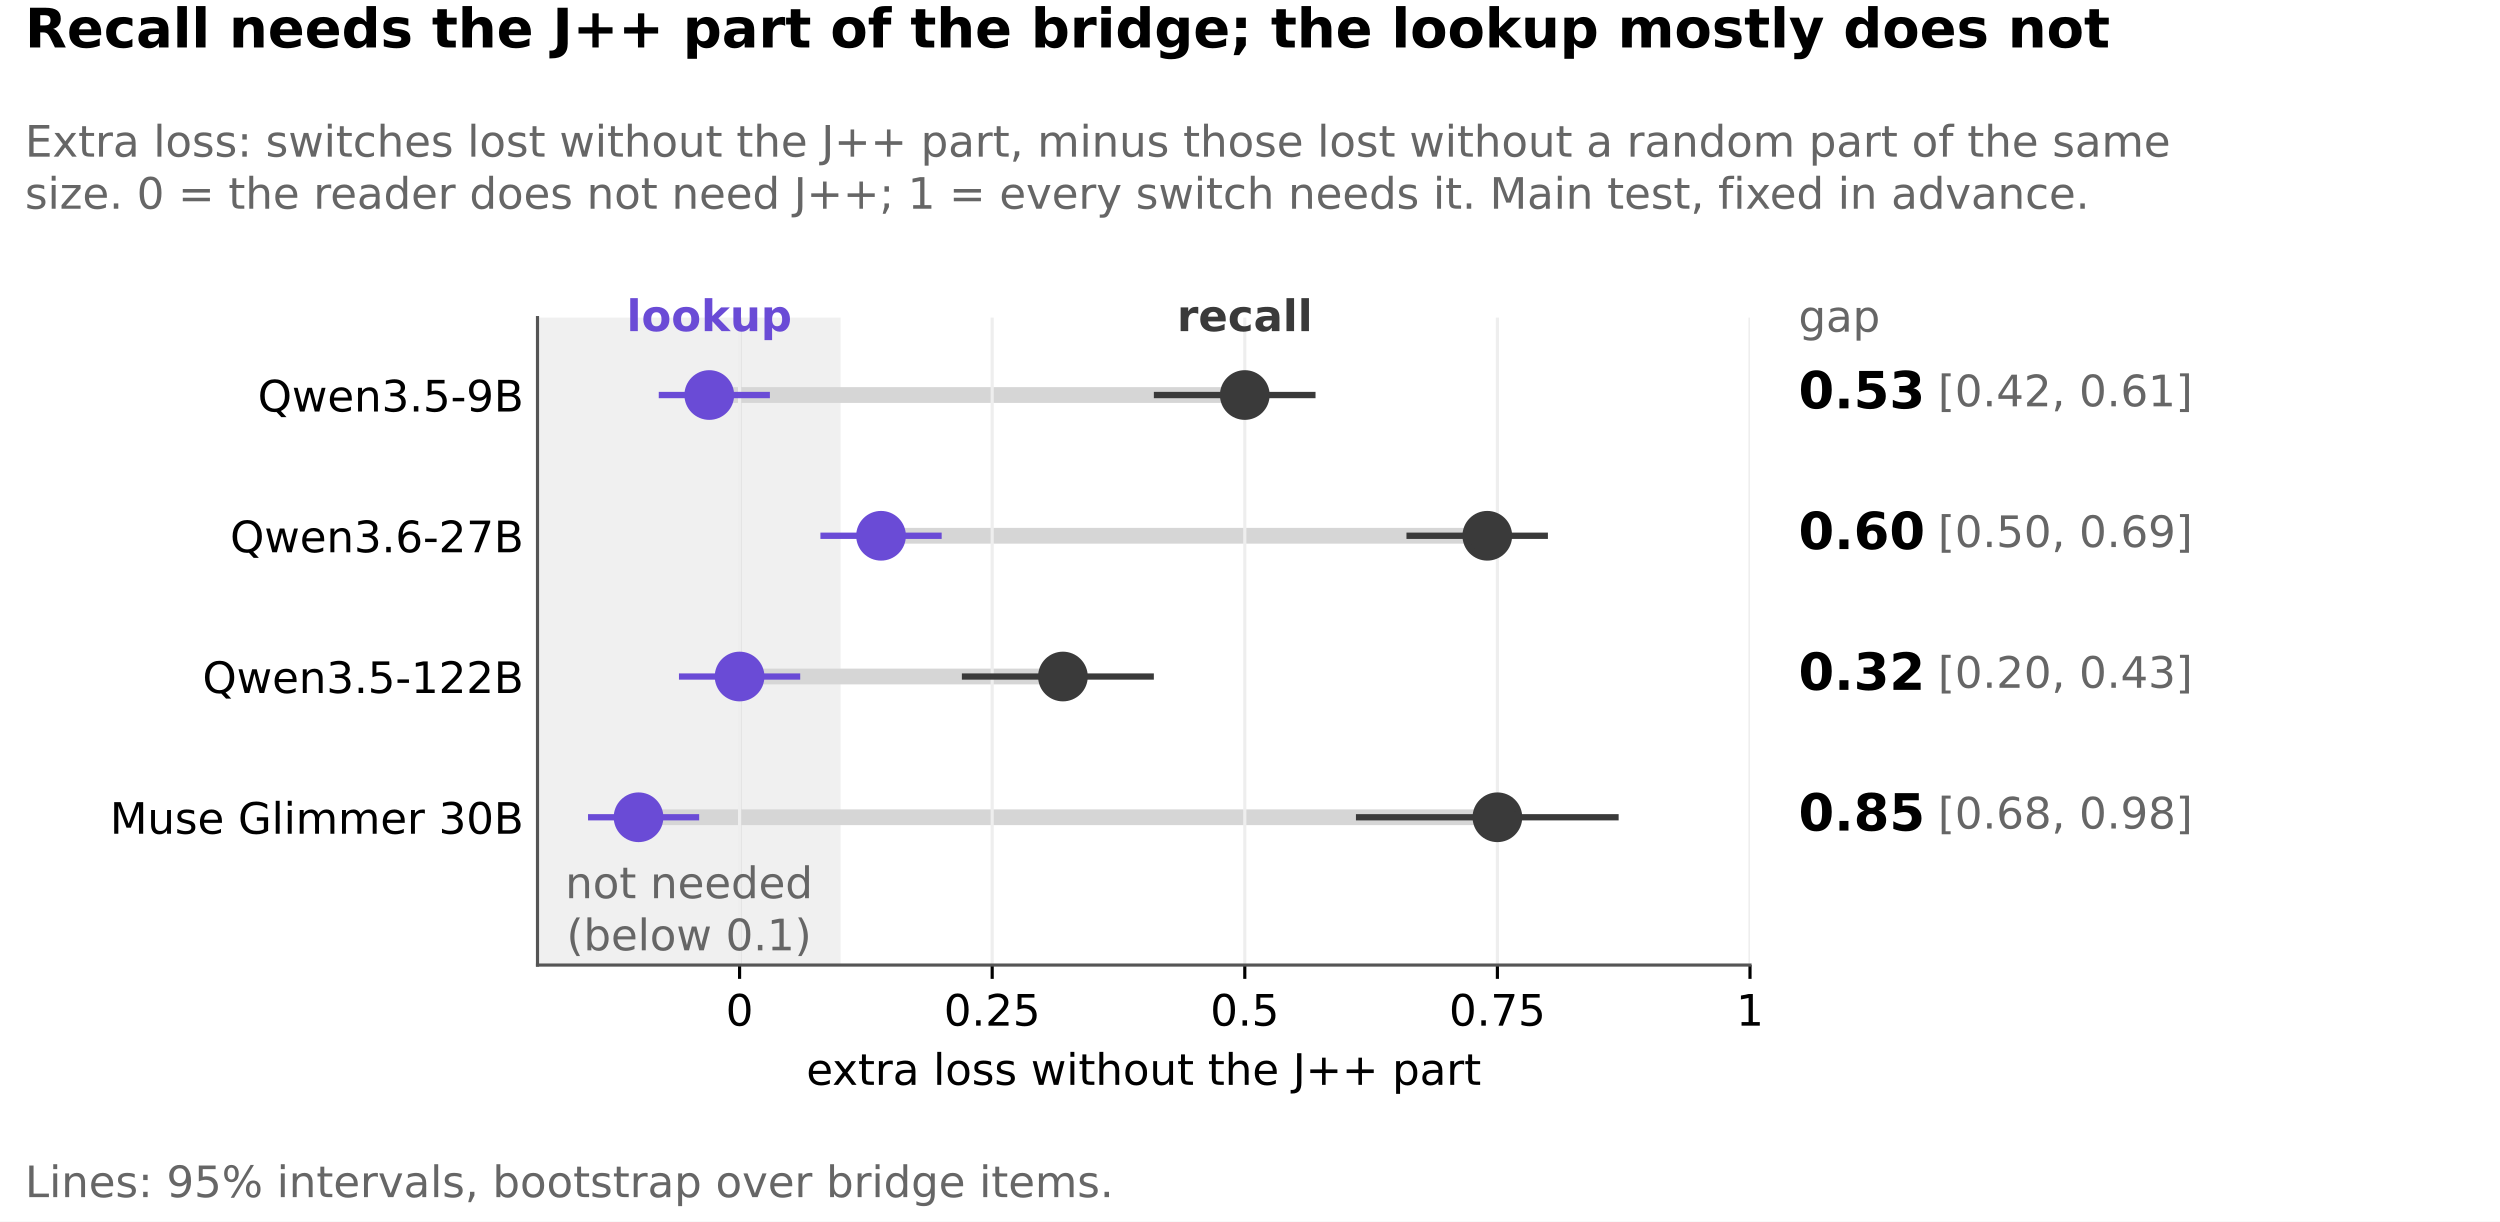
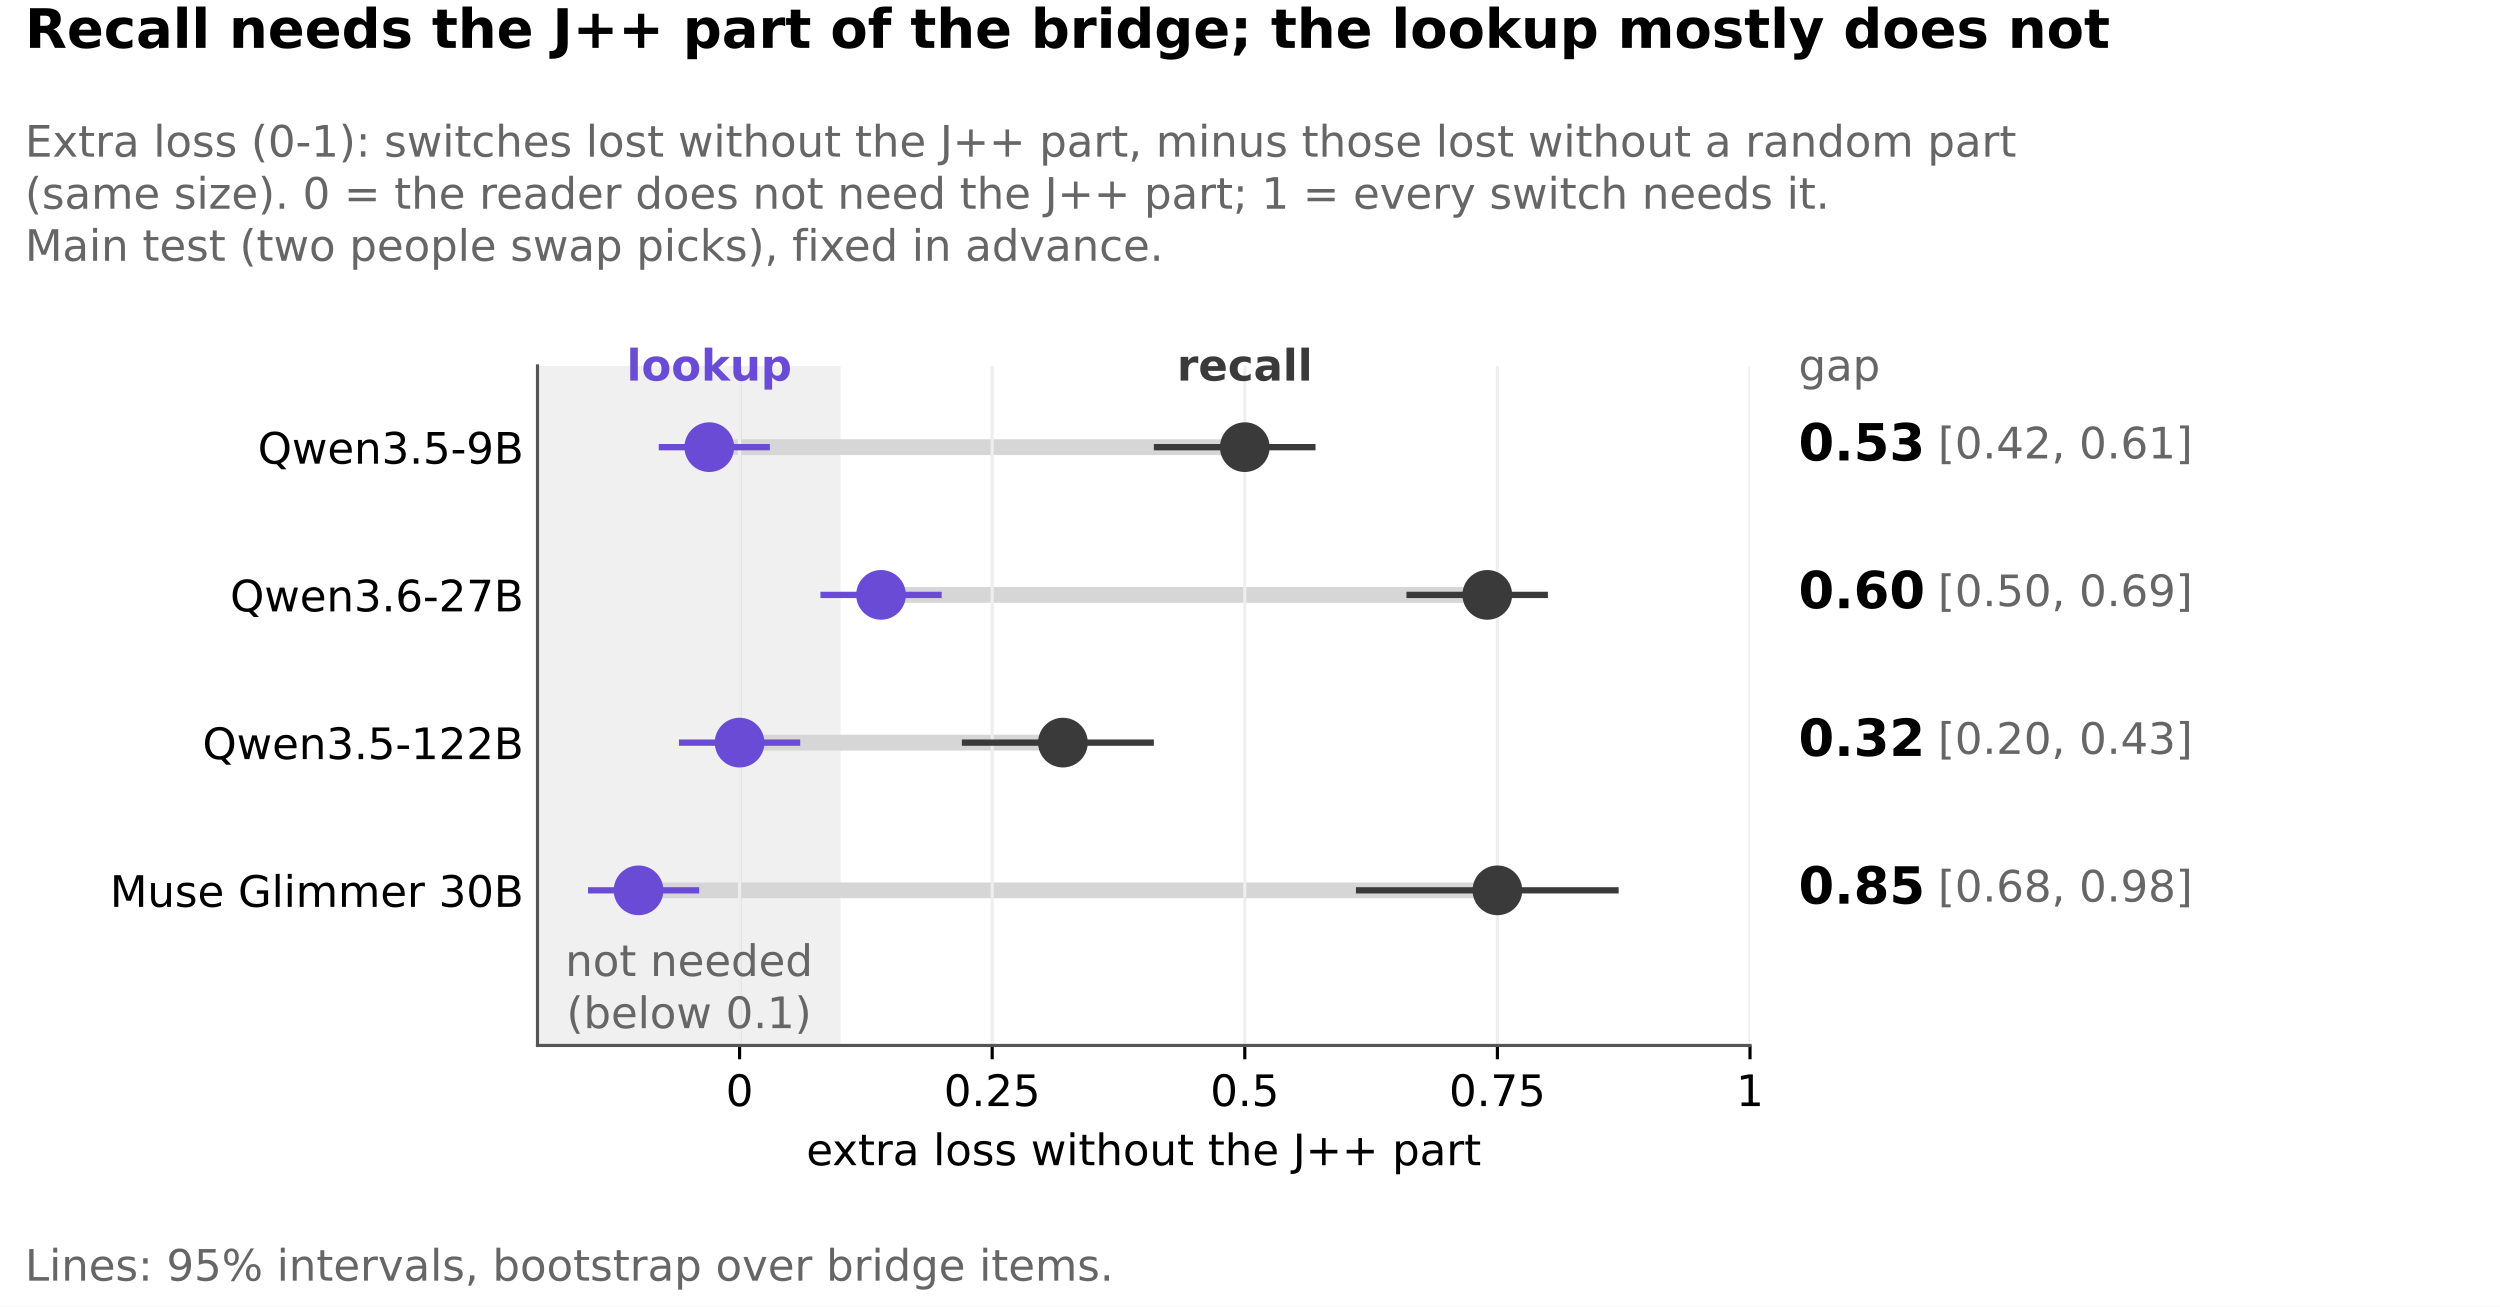
- <svg xmlns="http://www.w3.org/2000/svg" xmlns:xlink="http://www.w3.org/1999/xlink" width="633.6pt" height="309.6pt" viewBox="0 0 633.6 309.6" version="1.1">
+ <svg xmlns="http://www.w3.org/2000/svg" xmlns:xlink="http://www.w3.org/1999/xlink" width="633.6pt" height="331.2pt" viewBox="0 0 633.6 331.2" version="1.1">
  <defs>
    <style type="text/css">*{stroke-linejoin: round; stroke-linecap: butt}</style>
  </defs>
  <g id="figure_1">
    <g id="patch_1">
-       <path d="M 0 309.6  L 633.6 309.6  L 633.6 0  L 0 0  z " style="fill: #ffffff" />
+       <path d="M 0 331.2  L 633.6 331.2  L 633.6 0  L 0 0  z " style="fill: #ffffff" />
    </g>
    <g id="axes_1">
      <g id="patch_2">
-         <path d="M 136.224 244.584  L 443.52 244.584  L 443.52 80.496  L 136.224 80.496  z " style="fill: #ffffff" />
+         <path d="M 136.224 264.96  L 443.52 264.96  L 443.52 92.736  L 136.224 92.736  z " style="fill: #ffffff" />
      </g>
      <g id="patch_3">
-         <path d="M 136.224 244.584  L 213.048 244.584  L 213.048 80.496  L 136.224 80.496  z " clip-path="url(#p4d467b0104)" style="fill: #f0f0f0" />
+         <path d="M 136.224 264.96  L 213.048 264.96  L 213.048 92.736  L 136.224 92.736  z " clip-path="url(#p96bb015327)" style="fill: #f0f0f0" />
      </g>
      <g id="line2d_1">
-         <path d="M 187.44 244.584  L 187.44 80.496  " clip-path="url(#p4d467b0104)" style="fill: none; stroke: #999999; stroke-width: 0.8; stroke-linecap: square" />
+         <path d="M 187.44 264.96  L 187.44 92.736  " clip-path="url(#p96bb015327)" style="fill: none; stroke: #999999; stroke-width: 0.8; stroke-linecap: square" />
      </g>
      <g id="line2d_2">
-         <path d="M 179.758 100.115  L 315.48 100.115  " clip-path="url(#p4d467b0104)" style="fill: none; stroke: #d6d6d6; stroke-width: 4" />
+         <path d="M 179.758 113.328  L 315.48 113.328  " clip-path="url(#p96bb015327)" style="fill: none; stroke: #d6d6d6; stroke-width: 4" />
      </g>
      <g id="line2d_3">
-         <path d="M 223.291 135.787  L 376.939 135.787  " clip-path="url(#p4d467b0104)" style="fill: none; stroke: #d6d6d6; stroke-width: 4" />
+         <path d="M 223.291 150.768  L 376.939 150.768  " clip-path="url(#p96bb015327)" style="fill: none; stroke: #d6d6d6; stroke-width: 4" />
      </g>
      <g id="line2d_4">
-         <path d="M 187.44 171.458  L 269.386 171.458  " clip-path="url(#p4d467b0104)" style="fill: none; stroke: #d6d6d6; stroke-width: 4" />
+         <path d="M 187.44 188.208  L 269.386 188.208  " clip-path="url(#p96bb015327)" style="fill: none; stroke: #d6d6d6; stroke-width: 4" />
      </g>
      <g id="line2d_5">
-         <path d="M 161.832 207.129  L 379.5 207.129  " clip-path="url(#p4d467b0104)" style="fill: none; stroke: #d6d6d6; stroke-width: 4" />
+         <path d="M 161.832 225.648  L 379.5 225.648  " clip-path="url(#p96bb015327)" style="fill: none; stroke: #d6d6d6; stroke-width: 4" />
      </g>
      <g id="matplotlib.axis_1">
        <g id="xtick_1">
          <g id="line2d_6">
-             <path d="M 187.44 244.584  L 187.44 80.496  " clip-path="url(#p4d467b0104)" style="fill: none; stroke: #eeeeee; stroke-width: 0.8; stroke-linecap: square" />
+             <path d="M 187.44 264.96  L 187.44 92.736  " clip-path="url(#p96bb015327)" style="fill: none; stroke: #eeeeee; stroke-width: 0.8; stroke-linecap: square" />
          </g>
          <g id="line2d_7">
            <defs>
-               <path id="mde637622a7" d="M 0 0  L 0 3.5  " style="stroke: #000000; stroke-width: 0.8" />
+               <path id="m51583753f9" d="M 0 0  L 0 3.5  " style="stroke: #000000; stroke-width: 0.8" />
            </defs>
            <g>
-               <use xlink:href="#mde637622a7" x="187.44" y="244.584" style="stroke: #000000; stroke-width: 0.8" />
+               <use xlink:href="#m51583753f9" x="187.44" y="264.96" style="stroke: #000000; stroke-width: 0.8" />
            </g>
          </g>
          <g id="text_1">
-             <text style="font-size: 11px; font-family: 'DejaVu Sans'; text-anchor: middle" x="187.44" y="259.941" transform="rotate(-0 187.44 259.9414)">0</text>
+             <text style="font-size: 11px; font-family: 'DejaVu Sans'; text-anchor: middle" x="187.44" y="280.317" transform="rotate(-0 187.44 280.3174)">0</text>
          </g>
        </g>
        <g id="xtick_2">
          <g id="line2d_8">
-             <path d="M 251.46 244.584  L 251.46 80.496  " clip-path="url(#p4d467b0104)" style="fill: none; stroke: #eeeeee; stroke-width: 0.8; stroke-linecap: square" />
+             <path d="M 251.46 264.96  L 251.46 92.736  " clip-path="url(#p96bb015327)" style="fill: none; stroke: #eeeeee; stroke-width: 0.8; stroke-linecap: square" />
          </g>
          <g id="line2d_9">
            <g>
-               <use xlink:href="#mde637622a7" x="251.46" y="244.584" style="stroke: #000000; stroke-width: 0.8" />
+               <use xlink:href="#m51583753f9" x="251.46" y="264.96" style="stroke: #000000; stroke-width: 0.8" />
            </g>
          </g>
          <g id="text_2">
-             <text style="font-size: 11px; font-family: 'DejaVu Sans'; text-anchor: middle" x="251.46" y="259.941" transform="rotate(-0 251.46 259.9414)">0.25</text>
+             <text style="font-size: 11px; font-family: 'DejaVu Sans'; text-anchor: middle" x="251.46" y="280.317" transform="rotate(-0 251.46 280.3174)">0.25</text>
          </g>
        </g>
        <g id="xtick_3">
          <g id="line2d_10">
-             <path d="M 315.48 244.584  L 315.48 80.496  " clip-path="url(#p4d467b0104)" style="fill: none; stroke: #eeeeee; stroke-width: 0.8; stroke-linecap: square" />
+             <path d="M 315.48 264.96  L 315.48 92.736  " clip-path="url(#p96bb015327)" style="fill: none; stroke: #eeeeee; stroke-width: 0.8; stroke-linecap: square" />
          </g>
          <g id="line2d_11">
            <g>
-               <use xlink:href="#mde637622a7" x="315.48" y="244.584" style="stroke: #000000; stroke-width: 0.8" />
+               <use xlink:href="#m51583753f9" x="315.48" y="264.96" style="stroke: #000000; stroke-width: 0.8" />
            </g>
          </g>
          <g id="text_3">
-             <text style="font-size: 11px; font-family: 'DejaVu Sans'; text-anchor: middle" x="315.48" y="259.941" transform="rotate(-0 315.48 259.9414)">0.5</text>
+             <text style="font-size: 11px; font-family: 'DejaVu Sans'; text-anchor: middle" x="315.48" y="280.317" transform="rotate(-0 315.48 280.3174)">0.5</text>
          </g>
        </g>
        <g id="xtick_4">
          <g id="line2d_12">
-             <path d="M 379.5 244.584  L 379.5 80.496  " clip-path="url(#p4d467b0104)" style="fill: none; stroke: #eeeeee; stroke-width: 0.8; stroke-linecap: square" />
+             <path d="M 379.5 264.96  L 379.5 92.736  " clip-path="url(#p96bb015327)" style="fill: none; stroke: #eeeeee; stroke-width: 0.8; stroke-linecap: square" />
          </g>
          <g id="line2d_13">
            <g>
-               <use xlink:href="#mde637622a7" x="379.5" y="244.584" style="stroke: #000000; stroke-width: 0.8" />
+               <use xlink:href="#m51583753f9" x="379.5" y="264.96" style="stroke: #000000; stroke-width: 0.8" />
            </g>
          </g>
          <g id="text_4">
-             <text style="font-size: 11px; font-family: 'DejaVu Sans'; text-anchor: middle" x="379.5" y="259.941" transform="rotate(-0 379.5 259.9414)">0.75</text>
+             <text style="font-size: 11px; font-family: 'DejaVu Sans'; text-anchor: middle" x="379.5" y="280.317" transform="rotate(-0 379.5 280.3174)">0.75</text>
          </g>
        </g>
        <g id="xtick_5">
          <g id="line2d_14">
-             <path d="M 443.52 244.584  L 443.52 80.496  " clip-path="url(#p4d467b0104)" style="fill: none; stroke: #eeeeee; stroke-width: 0.8; stroke-linecap: square" />
+             <path d="M 443.52 264.96  L 443.52 92.736  " clip-path="url(#p96bb015327)" style="fill: none; stroke: #eeeeee; stroke-width: 0.8; stroke-linecap: square" />
          </g>
          <g id="line2d_15">
            <g>
-               <use xlink:href="#mde637622a7" x="443.52" y="244.584" style="stroke: #000000; stroke-width: 0.8" />
+               <use xlink:href="#m51583753f9" x="443.52" y="264.96" style="stroke: #000000; stroke-width: 0.8" />
            </g>
          </g>
          <g id="text_5">
-             <text style="font-size: 11px; font-family: 'DejaVu Sans'; text-anchor: middle" x="443.52" y="259.941" transform="rotate(-0 443.52 259.9414)">1</text>
+             <text style="font-size: 11px; font-family: 'DejaVu Sans'; text-anchor: middle" x="443.52" y="280.317" transform="rotate(-0 443.52 280.3174)">1</text>
          </g>
        </g>
        <g id="text_6">
-           <text style="font-size: 11px; font-family: 'DejaVu Sans'; text-anchor: middle" x="289.872" y="274.942" transform="rotate(-0 289.872 274.9423)">extra loss without the J++ part</text>
+           <text style="font-size: 11px; font-family: 'DejaVu Sans'; text-anchor: middle" x="289.872" y="295.318" transform="rotate(-0 289.872 295.3183)">extra loss without the J++ part</text>
        </g>
      </g>
      <g id="matplotlib.axis_2">
        <g id="ytick_1">
          <g id="line2d_16" />
          <g id="text_7">
-             <text style="font-size: 11px; font-family: 'DejaVu Sans'; text-anchor: end" x="132.724" y="104.294" transform="rotate(-0 132.724 104.2939)">Qwen3.5-9B</text>
+             <text style="font-size: 11px; font-family: 'DejaVu Sans'; text-anchor: end" x="132.724" y="117.507" transform="rotate(-0 132.724 117.5067)">Qwen3.5-9B</text>
          </g>
        </g>
        <g id="ytick_2">
          <g id="line2d_17" />
          <g id="text_8">
-             <text style="font-size: 11px; font-family: 'DejaVu Sans'; text-anchor: end" x="132.724" y="139.965" transform="rotate(-0 132.724 139.9652)">Qwen3.6-27B</text>
+             <text style="font-size: 11px; font-family: 'DejaVu Sans'; text-anchor: end" x="132.724" y="154.947" transform="rotate(-0 132.724 154.9467)">Qwen3.6-27B</text>
          </g>
        </g>
        <g id="ytick_3">
          <g id="line2d_18" />
          <g id="text_9">
-             <text style="font-size: 11px; font-family: 'DejaVu Sans'; text-anchor: end" x="132.724" y="175.637" transform="rotate(-0 132.724 175.6365)">Qwen3.5-122B</text>
+             <text style="font-size: 11px; font-family: 'DejaVu Sans'; text-anchor: end" x="132.724" y="192.387" transform="rotate(-0 132.724 192.3867)">Qwen3.5-122B</text>
          </g>
        </g>
        <g id="ytick_4">
          <g id="line2d_19" />
          <g id="text_10">
-             <text style="font-size: 11px; font-family: 'DejaVu Sans'; text-anchor: end" x="132.724" y="211.308" transform="rotate(-0 132.724 211.3083)">Muse Glimmer 30B</text>
+             <text style="font-size: 11px; font-family: 'DejaVu Sans'; text-anchor: end" x="132.724" y="229.827" transform="rotate(-0 132.724 229.8271)">Muse Glimmer 30B</text>
          </g>
        </g>
      </g>
      <g id="line2d_20">
-         <path d="M 166.954 100.115  L 195.122 100.115  " clip-path="url(#p4d467b0104)" style="fill: none; stroke: #6a4bd6; stroke-width: 1.6" />
+         <path d="M 166.954 113.328  L 195.122 113.328  " clip-path="url(#p96bb015327)" style="fill: none; stroke: #6a4bd6; stroke-width: 1.6" />
      </g>
      <g id="line2d_21">
-         <path d="M 292.433 100.115  L 333.406 100.115  " clip-path="url(#p4d467b0104)" style="fill: none; stroke: #3a3a3a; stroke-width: 1.6" />
+         <path d="M 292.433 113.328  L 333.406 113.328  " clip-path="url(#p96bb015327)" style="fill: none; stroke: #3a3a3a; stroke-width: 1.6" />
      </g>
      <g id="line2d_22">
-         <path d="M 207.926 135.787  L 238.656 135.787  " clip-path="url(#p4d467b0104)" style="fill: none; stroke: #6a4bd6; stroke-width: 1.6" />
+         <path d="M 207.926 150.768  L 238.656 150.768  " clip-path="url(#p96bb015327)" style="fill: none; stroke: #6a4bd6; stroke-width: 1.6" />
      </g>
      <g id="line2d_23">
-         <path d="M 356.453 135.787  L 392.304 135.787  " clip-path="url(#p4d467b0104)" style="fill: none; stroke: #3a3a3a; stroke-width: 1.6" />
+         <path d="M 356.453 150.768  L 392.304 150.768  " clip-path="url(#p96bb015327)" style="fill: none; stroke: #3a3a3a; stroke-width: 1.6" />
      </g>
      <g id="line2d_24">
-         <path d="M 172.075 171.458  L 202.805 171.458  " clip-path="url(#p4d467b0104)" style="fill: none; stroke: #6a4bd6; stroke-width: 1.6" />
+         <path d="M 172.075 188.208  L 202.805 188.208  " clip-path="url(#p96bb015327)" style="fill: none; stroke: #6a4bd6; stroke-width: 1.6" />
      </g>
      <g id="line2d_25">
-         <path d="M 243.778 171.458  L 292.433 171.458  " clip-path="url(#p4d467b0104)" style="fill: none; stroke: #3a3a3a; stroke-width: 1.6" />
+         <path d="M 243.778 188.208  L 292.433 188.208  " clip-path="url(#p96bb015327)" style="fill: none; stroke: #3a3a3a; stroke-width: 1.6" />
      </g>
      <g id="line2d_26">
-         <path d="M 149.028 207.129  L 177.197 207.129  " clip-path="url(#p4d467b0104)" style="fill: none; stroke: #6a4bd6; stroke-width: 1.6" />
+         <path d="M 149.028 225.648  L 177.197 225.648  " clip-path="url(#p96bb015327)" style="fill: none; stroke: #6a4bd6; stroke-width: 1.6" />
      </g>
      <g id="line2d_27">
-         <path d="M 343.649 207.129  L 410.23 207.129  " clip-path="url(#p4d467b0104)" style="fill: none; stroke: #3a3a3a; stroke-width: 1.6" />
+         <path d="M 343.649 225.648  L 410.23 225.648  " clip-path="url(#p96bb015327)" style="fill: none; stroke: #3a3a3a; stroke-width: 1.6" />
      </g>
      <g id="patch_4">
-         <path d="M 136.224 244.584  L 136.224 80.496  " style="fill: none; stroke: #555555; stroke-width: 0.8; stroke-linejoin: miter; stroke-linecap: square" />
+         <path d="M 136.224 264.96  L 136.224 92.736  " style="fill: none; stroke: #555555; stroke-width: 0.8; stroke-linejoin: miter; stroke-linecap: square" />
      </g>
      <g id="patch_5">
-         <path d="M 136.224 244.584  L 443.52 244.584  " style="fill: none; stroke: #555555; stroke-width: 0.8; stroke-linejoin: miter; stroke-linecap: square" />
+         <path d="M 136.224 264.96  L 443.52 264.96  " style="fill: none; stroke: #555555; stroke-width: 0.8; stroke-linejoin: miter; stroke-linecap: square" />
      </g>
      <g id="text_11">
-         <text style="font-size: 11px; font-family: 'DejaVu Sans'; text-anchor: start; fill: #666666" x="455.812" y="84.063" transform="rotate(-0 455.8118 84.06313)">gap</text>
+         <text style="font-size: 11px; font-family: 'DejaVu Sans'; text-anchor: start; fill: #666666" x="455.812" y="96.48" transform="rotate(-0 455.8118 96.48)">gap</text>
      </g>
      <g id="line2d_28">
        <defs>
-           <path id="md59141977b" d="M 0 5.5  C 1.459 5.5 2.858 4.92 3.889 3.889  C 4.92 2.858 5.5 1.459 5.5 0  C 5.5 -1.459 4.92 -2.858 3.889 -3.889  C 2.858 -4.92 1.459 -5.5 0 -5.5  C -1.459 -5.5 -2.858 -4.92 -3.889 -3.889  C -4.92 -2.858 -5.5 -1.459 -5.5 0  C -5.5 1.459 -4.92 2.858 -3.889 3.889  C -2.858 4.92 -1.459 5.5 0 5.5  z " style="stroke: #6a4bd6; stroke-width: 1.6" />
+           <path id="mfeac8e535d" d="M 0 5.5  C 1.459 5.5 2.858 4.92 3.889 3.889  C 4.92 2.858 5.5 1.459 5.5 0  C 5.5 -1.459 4.92 -2.858 3.889 -3.889  C 2.858 -4.92 1.459 -5.5 0 -5.5  C -1.459 -5.5 -2.858 -4.92 -3.889 -3.889  C -4.92 -2.858 -5.5 -1.459 -5.5 0  C -5.5 1.459 -4.92 2.858 -3.889 3.889  C -2.858 4.92 -1.459 5.5 0 5.5  z " style="stroke: #6a4bd6; stroke-width: 1.6" />
        </defs>
-         <g clip-path="url(#p4d467b0104)">
-           <use xlink:href="#md59141977b" x="179.758" y="100.115" style="fill: #6a4bd6; stroke: #6a4bd6; stroke-width: 1.6" />
+         <g clip-path="url(#p96bb015327)">
+           <use xlink:href="#mfeac8e535d" x="179.758" y="113.328" style="fill: #6a4bd6; stroke: #6a4bd6; stroke-width: 1.6" />
        </g>
      </g>
      <g id="line2d_29">
        <defs>
-           <path id="m08a29c3e97" d="M 0 5.5  C 1.459 5.5 2.858 4.92 3.889 3.889  C 4.92 2.858 5.5 1.459 5.5 0  C 5.5 -1.459 4.92 -2.858 3.889 -3.889  C 2.858 -4.92 1.459 -5.5 0 -5.5  C -1.459 -5.5 -2.858 -4.92 -3.889 -3.889  C -4.92 -2.858 -5.5 -1.459 -5.5 0  C -5.5 1.459 -4.92 2.858 -3.889 3.889  C -2.858 4.92 -1.459 5.5 0 5.5  z " style="stroke: #3a3a3a; stroke-width: 1.6" />
+           <path id="m7526680f26" d="M 0 5.5  C 1.459 5.5 2.858 4.92 3.889 3.889  C 4.92 2.858 5.5 1.459 5.5 0  C 5.5 -1.459 4.92 -2.858 3.889 -3.889  C 2.858 -4.92 1.459 -5.5 0 -5.5  C -1.459 -5.5 -2.858 -4.92 -3.889 -3.889  C -4.92 -2.858 -5.5 -1.459 -5.5 0  C -5.5 1.459 -4.92 2.858 -3.889 3.889  C -2.858 4.92 -1.459 5.5 0 5.5  z " style="stroke: #3a3a3a; stroke-width: 1.6" />
        </defs>
-         <g clip-path="url(#p4d467b0104)">
-           <use xlink:href="#m08a29c3e97" x="315.48" y="100.115" style="fill: #3a3a3a; stroke: #3a3a3a; stroke-width: 1.6" />
+         <g clip-path="url(#p96bb015327)">
+           <use xlink:href="#m7526680f26" x="315.48" y="113.328" style="fill: #3a3a3a; stroke: #3a3a3a; stroke-width: 1.6" />
        </g>
      </g>
      <g id="text_12">
-         <text style="font-weight: 700; font-size: 13px; font-family: 'DejaVu Sans'; text-anchor: start" x="455.812" y="103.492" transform="rotate(-0 455.8118 103.4922)">0.53</text>
+         <text style="font-weight: 700; font-size: 13px; font-family: 'DejaVu Sans'; text-anchor: start" x="455.812" y="116.705" transform="rotate(-0 455.8118 116.705)">0.53</text>
      </g>
      <g id="text_13">
-         <text style="font-size: 11px; font-family: 'DejaVu Sans'; text-anchor: start; fill: #666666" x="491.151" y="102.973" transform="rotate(-0 491.1509 102.9731)">[0.42, 0.61]</text>
+         <text style="font-size: 11px; font-family: 'DejaVu Sans'; text-anchor: start; fill: #666666" x="491.151" y="116.186" transform="rotate(-0 491.1509 116.1859)">[0.42, 0.61]</text>
      </g>
      <g id="line2d_30">
-         <g clip-path="url(#p4d467b0104)">
-           <use xlink:href="#md59141977b" x="223.291" y="135.787" style="fill: #6a4bd6; stroke: #6a4bd6; stroke-width: 1.6" />
+         <g clip-path="url(#p96bb015327)">
+           <use xlink:href="#mfeac8e535d" x="223.291" y="150.768" style="fill: #6a4bd6; stroke: #6a4bd6; stroke-width: 1.6" />
        </g>
      </g>
      <g id="line2d_31">
-         <g clip-path="url(#p4d467b0104)">
-           <use xlink:href="#m08a29c3e97" x="376.939" y="135.787" style="fill: #3a3a3a; stroke: #3a3a3a; stroke-width: 1.6" />
+         <g clip-path="url(#p96bb015327)">
+           <use xlink:href="#m7526680f26" x="376.939" y="150.768" style="fill: #3a3a3a; stroke: #3a3a3a; stroke-width: 1.6" />
        </g>
      </g>
      <g id="text_14">
-         <text style="font-weight: 700; font-size: 13px; font-family: 'DejaVu Sans'; text-anchor: start" x="455.812" y="139.163" transform="rotate(-0 455.8118 139.1635)">0.60</text>
+         <text style="font-weight: 700; font-size: 13px; font-family: 'DejaVu Sans'; text-anchor: start" x="455.812" y="154.145" transform="rotate(-0 455.8118 154.145)">0.60</text>
      </g>
      <g id="text_15">
-         <text style="font-size: 11px; font-family: 'DejaVu Sans'; text-anchor: start; fill: #666666" x="491.151" y="138.644" transform="rotate(-0 491.1509 138.6444)">[0.50, 0.69]</text>
+         <text style="font-size: 11px; font-family: 'DejaVu Sans'; text-anchor: start; fill: #666666" x="491.151" y="153.626" transform="rotate(-0 491.1509 153.6259)">[0.50, 0.69]</text>
      </g>
      <g id="line2d_32">
-         <g clip-path="url(#p4d467b0104)">
-           <use xlink:href="#md59141977b" x="187.44" y="171.458" style="fill: #6a4bd6; stroke: #6a4bd6; stroke-width: 1.6" />
+         <g clip-path="url(#p96bb015327)">
+           <use xlink:href="#mfeac8e535d" x="187.44" y="188.208" style="fill: #6a4bd6; stroke: #6a4bd6; stroke-width: 1.6" />
        </g>
      </g>
      <g id="line2d_33">
-         <g clip-path="url(#p4d467b0104)">
-           <use xlink:href="#m08a29c3e97" x="269.386" y="171.458" style="fill: #3a3a3a; stroke: #3a3a3a; stroke-width: 1.6" />
+         <g clip-path="url(#p96bb015327)">
+           <use xlink:href="#m7526680f26" x="269.386" y="188.208" style="fill: #3a3a3a; stroke: #3a3a3a; stroke-width: 1.6" />
        </g>
      </g>
      <g id="text_16">
-         <text style="font-weight: 700; font-size: 13px; font-family: 'DejaVu Sans'; text-anchor: start" x="455.812" y="174.835" transform="rotate(-0 455.8118 174.8348)">0.32</text>
+         <text style="font-weight: 700; font-size: 13px; font-family: 'DejaVu Sans'; text-anchor: start" x="455.812" y="191.585" transform="rotate(-0 455.8118 191.585)">0.32</text>
      </g>
      <g id="text_17">
-         <text style="font-size: 11px; font-family: 'DejaVu Sans'; text-anchor: start; fill: #666666" x="491.151" y="174.316" transform="rotate(-0 491.1509 174.3157)">[0.20, 0.43]</text>
+         <text style="font-size: 11px; font-family: 'DejaVu Sans'; text-anchor: start; fill: #666666" x="491.151" y="191.066" transform="rotate(-0 491.1509 191.0659)">[0.20, 0.43]</text>
      </g>
      <g id="line2d_34">
-         <g clip-path="url(#p4d467b0104)">
-           <use xlink:href="#md59141977b" x="161.832" y="207.129" style="fill: #6a4bd6; stroke: #6a4bd6; stroke-width: 1.6" />
+         <g clip-path="url(#p96bb015327)">
+           <use xlink:href="#mfeac8e535d" x="161.832" y="225.648" style="fill: #6a4bd6; stroke: #6a4bd6; stroke-width: 1.6" />
        </g>
      </g>
      <g id="line2d_35">
-         <g clip-path="url(#p4d467b0104)">
-           <use xlink:href="#m08a29c3e97" x="379.5" y="207.129" style="fill: #3a3a3a; stroke: #3a3a3a; stroke-width: 1.6" />
+         <g clip-path="url(#p96bb015327)">
+           <use xlink:href="#m7526680f26" x="379.5" y="225.648" style="fill: #3a3a3a; stroke: #3a3a3a; stroke-width: 1.6" />
        </g>
      </g>
      <g id="text_18">
-         <text style="font-weight: 700; font-size: 13px; font-family: 'DejaVu Sans'; text-anchor: start" x="455.812" y="210.506" transform="rotate(-0 455.8118 210.5061)">0.85</text>
+         <text style="font-weight: 700; font-size: 13px; font-family: 'DejaVu Sans'; text-anchor: start" x="455.812" y="229.025" transform="rotate(-0 455.8118 229.025)">0.85</text>
      </g>
      <g id="text_19">
-         <text style="font-size: 11px; font-family: 'DejaVu Sans'; text-anchor: start; fill: #666666" x="491.151" y="209.987" transform="rotate(-0 491.1509 209.987)">[0.68, 0.98]</text>
+         <text style="font-size: 11px; font-family: 'DejaVu Sans'; text-anchor: start; fill: #666666" x="491.151" y="228.506" transform="rotate(-0 491.1509 228.5059)">[0.68, 0.98]</text>
      </g>
      <g id="text_20">
-         <text style="font-weight: 700; font-size: 11px; font-family: 'DejaVu Sans'; text-anchor: middle; fill: #6a4bd6" x="179.758" y="83.918" transform="rotate(-0 179.7576 83.91754)">lookup</text>
+         <text style="font-weight: 700; font-size: 11px; font-family: 'DejaVu Sans'; text-anchor: middle; fill: #6a4bd6" x="179.758" y="96.458" transform="rotate(-0 179.7576 96.45822)">lookup</text>
      </g>
      <g id="text_21">
-         <text style="font-weight: 700; font-size: 11px; font-family: 'DejaVu Sans'; text-anchor: middle; fill: #3a3a3a" x="315.48" y="83.918" transform="rotate(-0 315.48 83.91754)">recall</text>
+         <text style="font-weight: 700; font-size: 11px; font-family: 'DejaVu Sans'; text-anchor: middle; fill: #3a3a3a" x="315.48" y="96.458" transform="rotate(-0 315.48 96.45822)">recall</text>
      </g>
      <g id="text_22">
-         <text style="font-size: 11px; font-family: 'DejaVu Sans'; fill: #666666" transform="translate(143.2594 227.642)">not needed</text>
-         <text style="font-size: 11px; font-family: 'DejaVu Sans'; fill: #666666" transform="translate(143.5825 240.845)">(below 0.1)</text>
+         <text style="font-size: 11px; font-family: 'DejaVu Sans'; fill: #666666" transform="translate(143.2594 247.3635)">not needed</text>
+         <text style="font-size: 11px; font-family: 'DejaVu Sans'; fill: #666666" transform="translate(143.5825 260.5666)">(below 0.1)</text>
      </g>
    </g>
    <g id="text_23">
-       <text style="font-weight: 700; font-size: 13.791px; font-family: 'DejaVu Sans'; text-anchor: start" x="6.336" y="12.027" transform="rotate(-0 6.336 12.02704)">Recall needs the J++ part of the bridge; the lookup mostly does not</text>
+       <text style="font-weight: 700; font-size: 13.791px; font-family: 'DejaVu Sans'; text-anchor: start" x="6.336" y="12.135" transform="rotate(-0 6.336 12.13504)">Recall needs the J++ part of the bridge; the lookup mostly does not</text>
    </g>
    <g id="text_24">
-       <text style="font-size: 11px; font-family: 'DejaVu Sans'; fill: #666666" transform="translate(6.336 39.69935)">Extra loss: switches lost without the J++ part, minus those lost without a random part of the same</text>
-       <text style="font-size: 11px; font-family: 'DejaVu Sans'; fill: #666666" transform="translate(6.336 52.90236)">size. 0 = the reader does not need J++; 1 = every switch needs it. Main test, fixed in advance.</text>
+       <text style="font-size: 11px; font-family: 'DejaVu Sans'; fill: #666666" transform="translate(6.336 39.69935)">Extra loss (0-1): switches lost without the J++ part, minus those lost without a random part</text>
+       <text style="font-size: 11px; font-family: 'DejaVu Sans'; fill: #666666" transform="translate(6.336 52.90236)">(same size). 0 = the reader does not need the J++ part; 1 = every switch needs it.</text>
+       <text style="font-size: 11px; font-family: 'DejaVu Sans'; fill: #666666" transform="translate(6.336 66.10537)">Main test (two people swap picks), fixed in advance.</text>
    </g>
    <g id="text_25">
-       <text style="font-size: 11px; font-family: 'DejaVu Sans'; text-anchor: start; fill: #666666" x="6.336" y="303.408" transform="rotate(-0 6.336 303.408)">Lines: 95% intervals, bootstrap over bridge items.</text>
+       <text style="font-size: 11px; font-family: 'DejaVu Sans'; text-anchor: start; fill: #666666" x="6.336" y="324.576" transform="rotate(-0 6.336 324.576)">Lines: 95% intervals, bootstrap over bridge items.</text>
    </g>
  </g>
  <defs>
-     <clipPath id="p4d467b0104">
-       <rect x="136.224" y="80.496" width="307.296" height="164.088" />
+     <clipPath id="p96bb015327">
+       <rect x="136.224" y="92.736" width="307.296" height="172.224" />
    </clipPath>
  </defs>
</svg>
